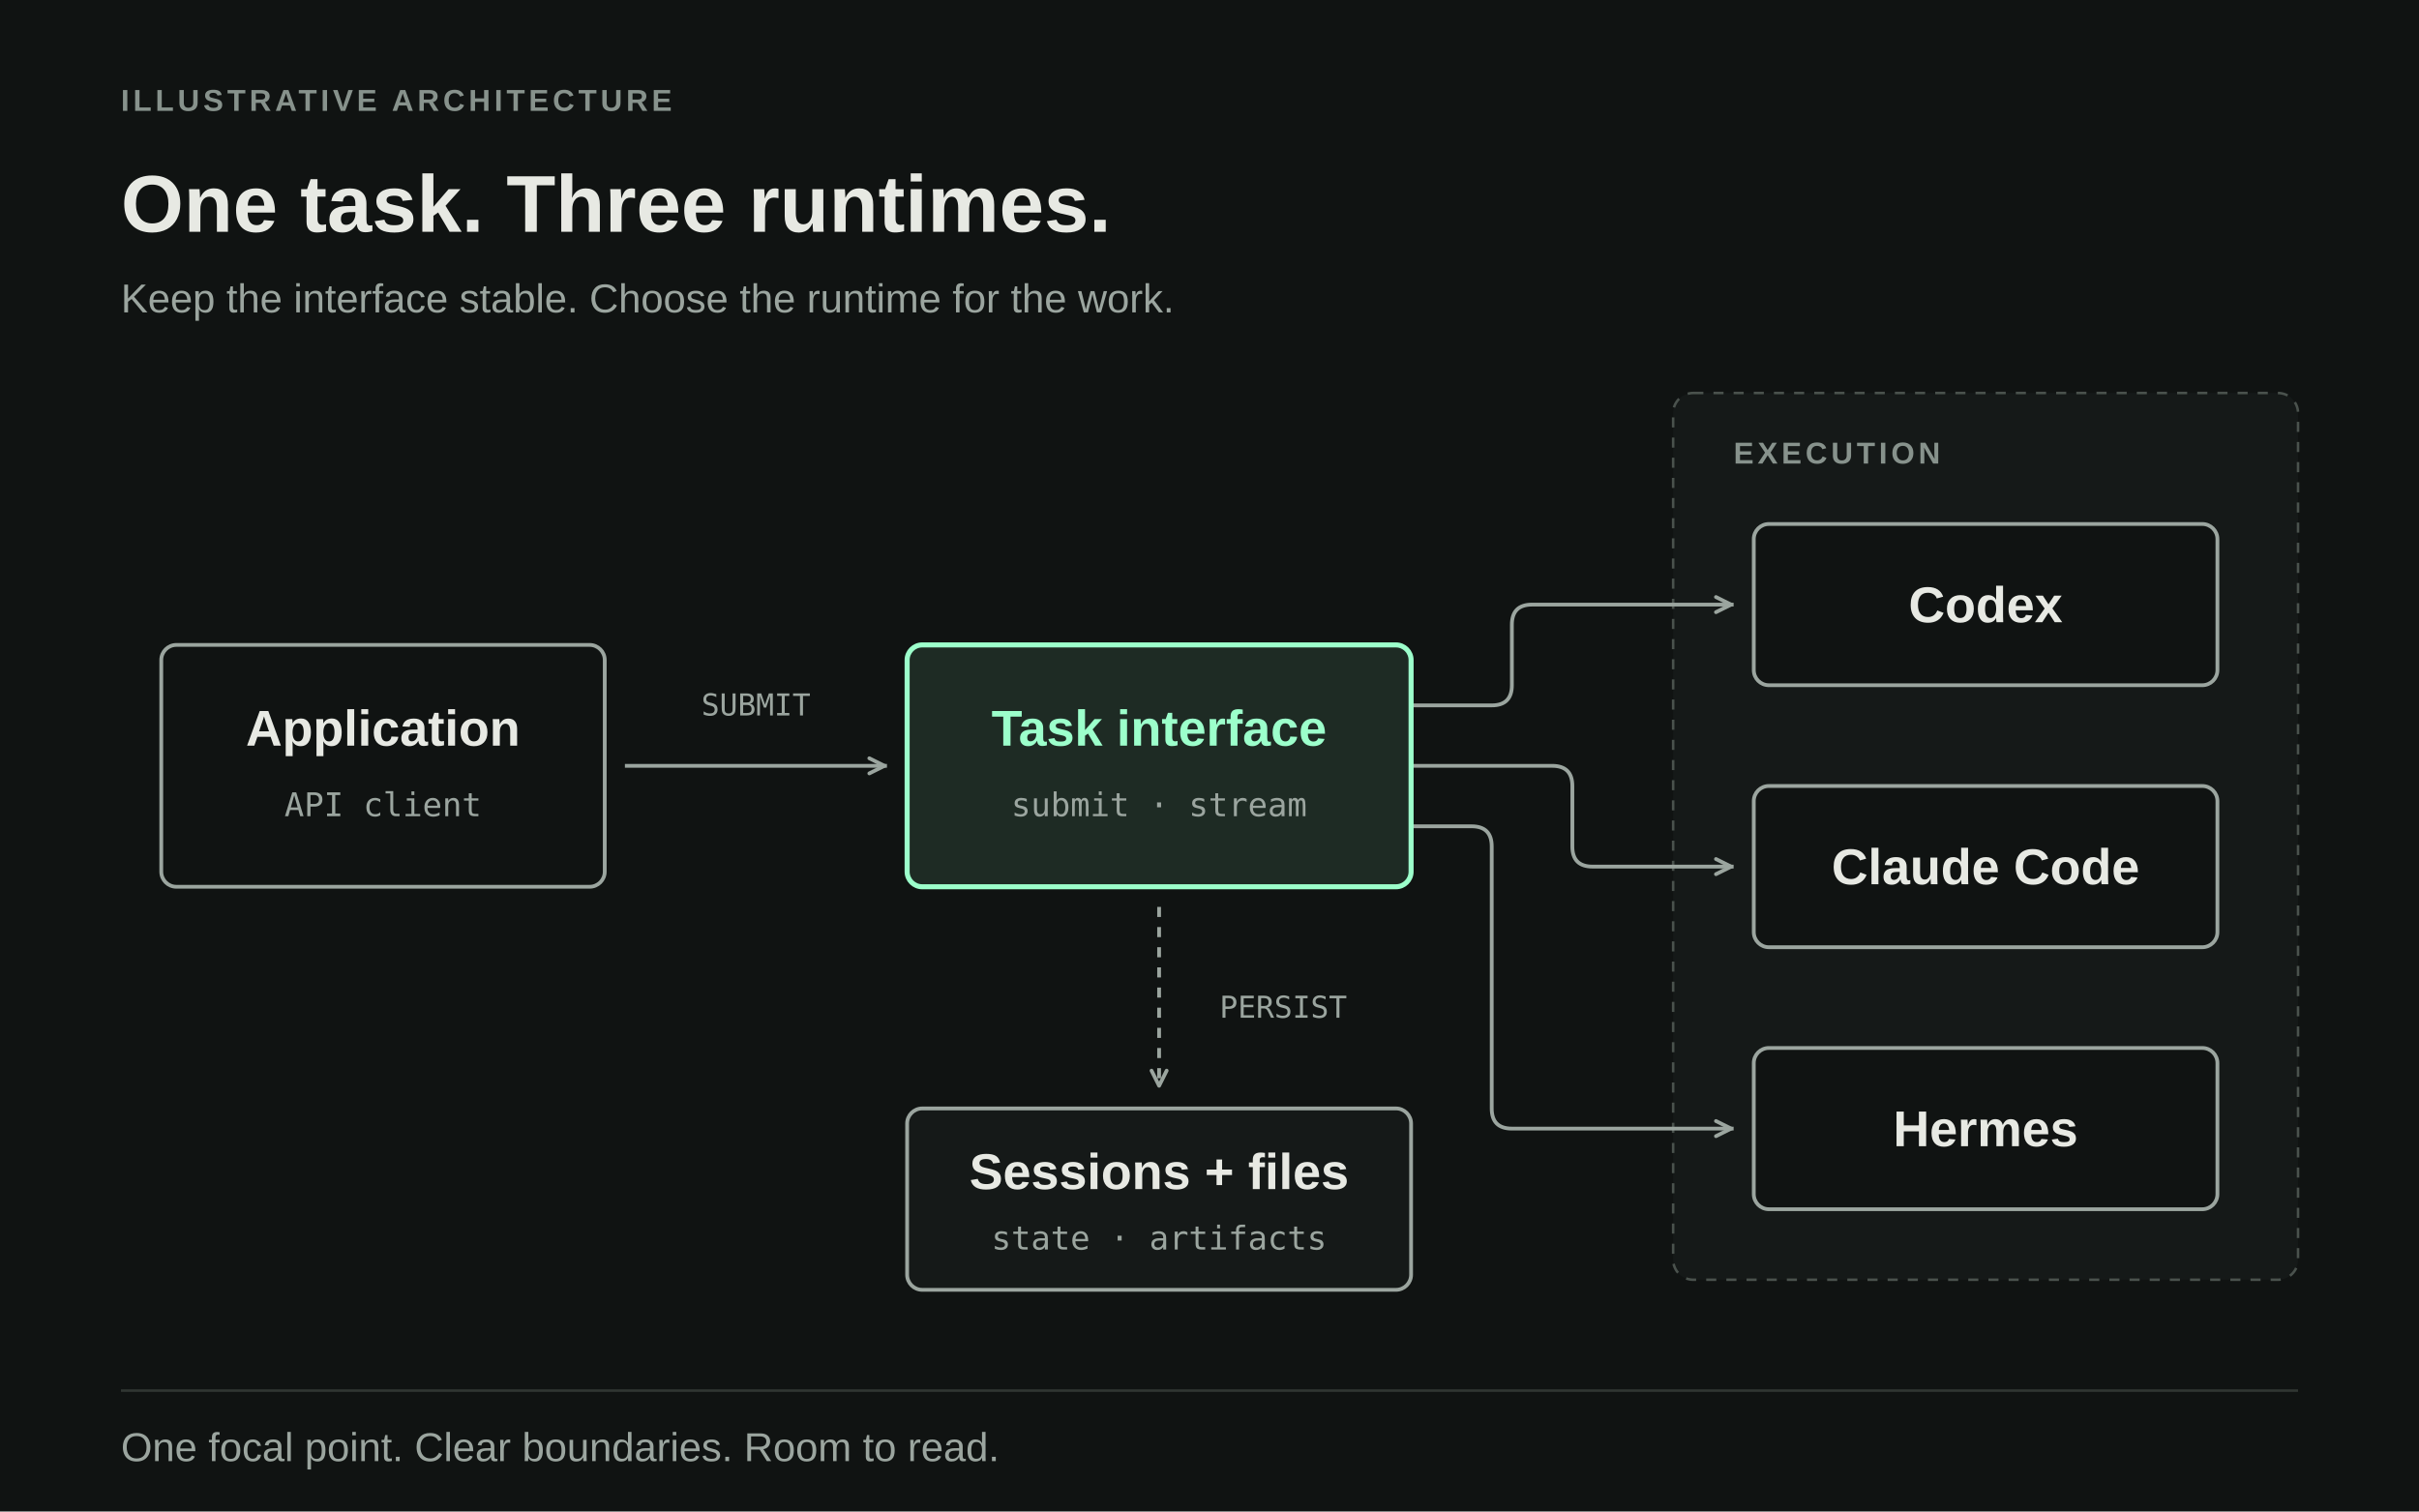
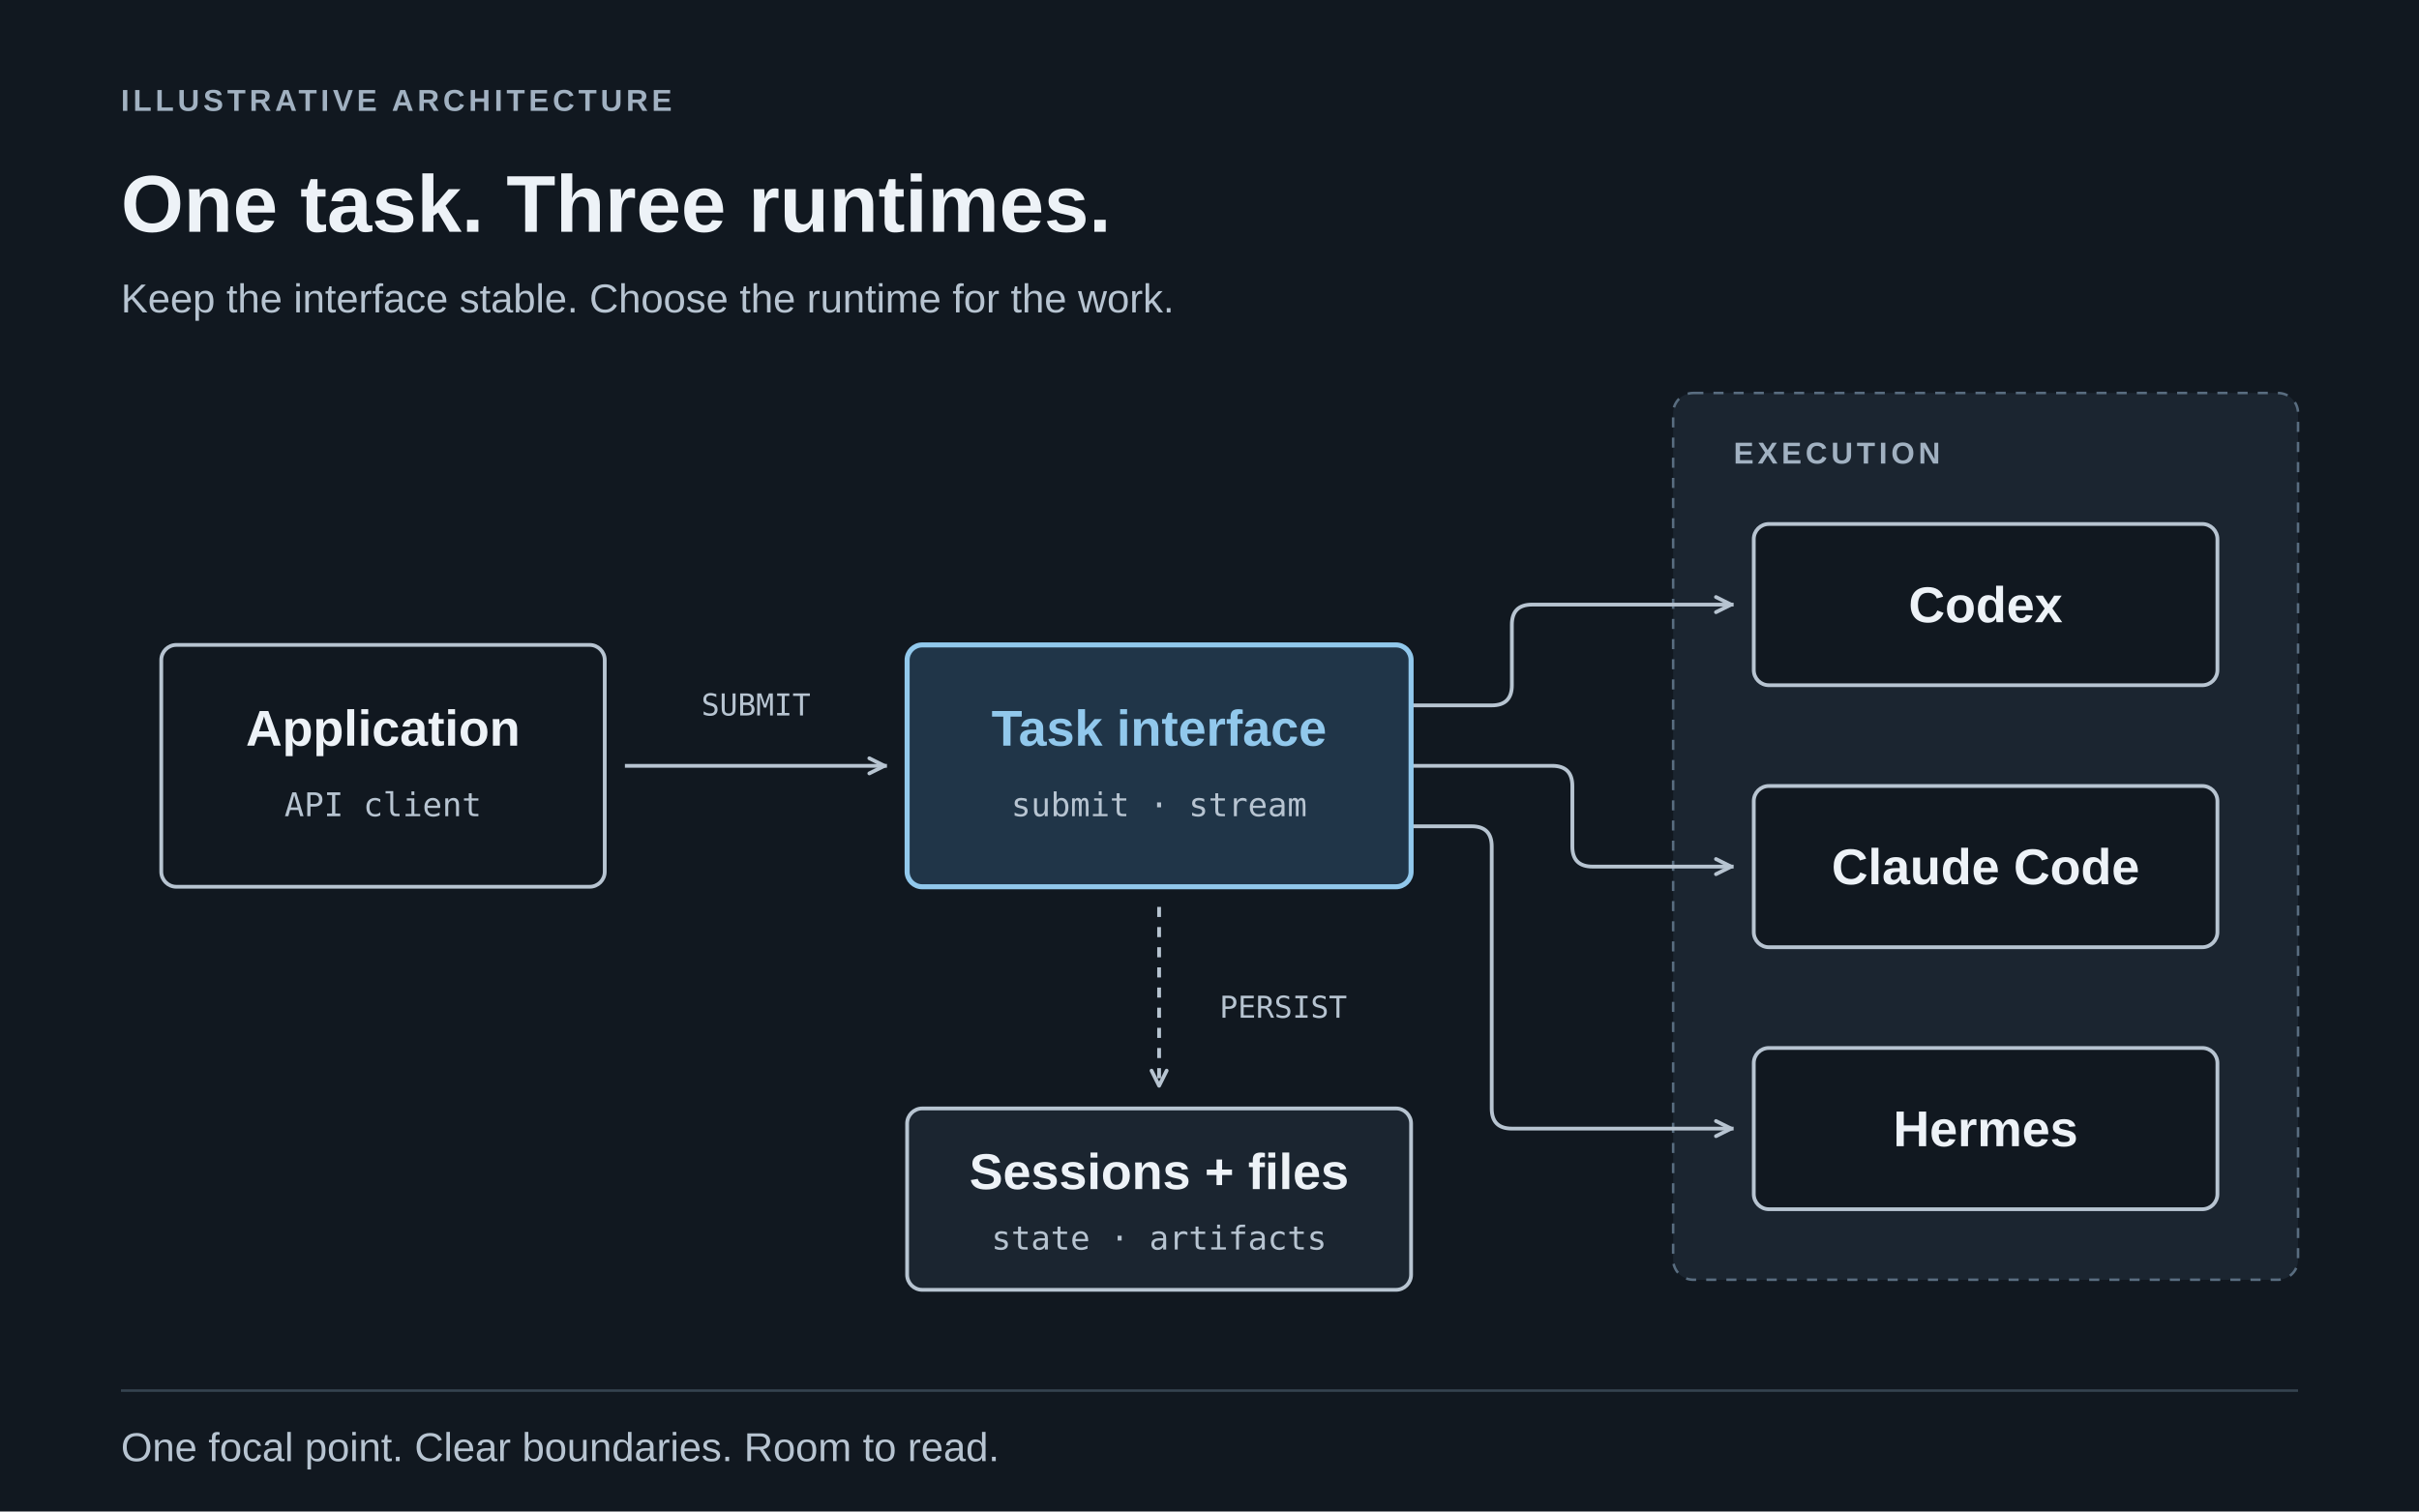
<svg xmlns="http://www.w3.org/2000/svg" width="960" height="600" viewBox="0 0 960 600" role="img" aria-labelledby="title desc">
  <style>
-   text { fill:#e7e9e3; font-family:Arial, Helvetica, sans-serif; }
+   text { fill:#edf2f7; font-family:Arial, Helvetica, sans-serif; }
  .headline { font-family:Arial, Helvetica, sans-serif; font-size:32px; font-weight:600; }
-   .callout { font-family:Arial, Helvetica, sans-serif; font-size:16px; font-weight:400; fill:#9ba59f; }
+   .callout { font-family:Arial, Helvetica, sans-serif; font-size:16px; font-weight:400; fill:#b7c4d1; }
  .name { font-size:20px; font-weight:600; }
-   .detail { font-family:ui-monospace, monospace; font-size:13px; font-weight:400; fill:#9ba59f; }
-   .eyebrow { font-family:Arial, Helvetica, sans-serif; font-size:12px; font-weight:600; letter-spacing:1.5px; fill:#87928c; }
-   .edge-label { font-family:ui-monospace, monospace; font-size:12px; font-weight:400; fill:#9ba59f; }
-   .edge { fill:none; stroke:#9ba59f; stroke-width:1.5; marker-end:url(#arrow); }
-   .node { fill:#101312; stroke:#9ba59f; stroke-width:1.5; }
+   .detail { font-family:ui-monospace, monospace; font-size:13px; font-weight:400; fill:#b7c4d1; }
+   .eyebrow { font-family:Arial, Helvetica, sans-serif; font-size:12px; font-weight:600; letter-spacing:1.5px; fill:#a1b1c1; }
+   .edge-label { font-family:ui-monospace, monospace; font-size:12px; font-weight:400; fill:#b7c4d1; }
+   .edge { fill:none; stroke:#b7c4d1; stroke-width:1.5; marker-end:url(#arrow); }
+   .node { fill:#111820; stroke:#b7c4d1; stroke-width:1.5; }
</style>
  <defs>
    <marker id="arrow" viewBox="0 0 8 8" markerWidth="8" markerHeight="8" refX="8" refY="4" orient="auto" markerUnits="userSpaceOnUse">
-       <path d="M1,1 L7,4 L1,7" fill="none" stroke="#9ba59f" stroke-width="1.5" stroke-linecap="round" stroke-linejoin="round" />
+       <path d="M1,1 L7,4 L1,7" fill="none" stroke="#b7c4d1" stroke-width="1.5" stroke-linecap="round" stroke-linejoin="round" />
    </marker>
  </defs>
-   <rect width="960" height="600" fill="#101312" />
+   <rect width="960" height="600" fill="#111820" />
  <text class="eyebrow" x="48" y="44">ILLUSTRATIVE ARCHITECTURE</text>
  <text class="headline" x="48" y="92">One task. Three runtimes.</text>
  <text class="callout" x="48" y="124">Keep the interface stable. Choose the runtime for the work.</text>
-   <rect x="664" y="156" width="248" height="352" rx="8.0" fill="#151918" stroke="#4a524d" stroke-width="1.0" stroke-dasharray="4 4" />
+   <rect x="664" y="156" width="248" height="352" rx="8.0" fill="#1b2530" stroke="#596d80" stroke-width="1.0" stroke-dasharray="4 4" />
  <text class="eyebrow" x="688" y="184">EXECUTION</text>
  <path class="edge" d="M248,304 H352" />
-   <rect x="268" y="268" width="64" height="20" fill="#101312" />
+   <rect x="268" y="268" width="64" height="20" fill="#111820" />
  <text class="edge-label" x="300" y="284" text-anchor="middle">SUBMIT</text>
  <path class="edge" d="M560,280 H592 Q600,280 600,272 V248 Q600,240 608,240 H688" />
  <path class="edge" d="M560,304 H616 Q624,304 624,312 V336 Q624,344 632,344 H688" />
  <path class="edge" d="M560,328 H584 Q592,328 592,336 V440 Q592,448 600,448 H688" />
  <path class="edge" d="M460,360 V432" stroke-dasharray="4 4" />
-   <rect x="476" y="388" width="72" height="20" fill="#101312" />
+   <rect x="476" y="388" width="72" height="20" fill="#111820" />
  <text class="edge-label" x="484" y="404">PERSIST</text>
  <rect class="node" x="64" y="256" width="176" height="96" rx="6.0" />
  <text class="name" x="152" y="296" text-anchor="middle">Application</text>
  <text class="detail" x="152" y="324" text-anchor="middle">API client</text>
-   <rect x="360" y="256" width="200" height="96" rx="6.0" fill="#1e2b24" stroke="#9cffcb" stroke-width="2.0" />
-   <text class="name" x="460" y="296" text-anchor="middle" style="fill:#9cffcb">Task interface</text>
+   <rect x="360" y="256" width="200" height="96" rx="6.0" fill="#203548" stroke="#91c8ec" stroke-width="2.0" />
+   <text class="name" x="460" y="296" text-anchor="middle" style="fill:#91c8ec">Task interface</text>
  <text class="detail" x="460" y="324" text-anchor="middle">submit · stream</text>
  <rect class="node" x="696" y="208" width="184" height="64" rx="6.0" />
  <text class="name" x="788" y="247" text-anchor="middle">Codex</text>
  <rect class="node" x="696" y="312" width="184" height="64" rx="6.0" />
  <text class="name" x="788" y="351" text-anchor="middle">Claude Code</text>
  <rect class="node" x="696" y="416" width="184" height="64" rx="6.0" />
  <text class="name" x="788" y="455" text-anchor="middle">Hermes</text>
-   <rect x="360" y="440" width="200" height="72" rx="6.0" fill="#151918" stroke="#9ba59f" stroke-width="1.5" />
+   <rect x="360" y="440" width="200" height="72" rx="6.0" fill="#1b2530" stroke="#b7c4d1" stroke-width="1.5" />
  <text class="name" x="460" y="472" text-anchor="middle">Sessions + files</text>
  <text class="detail" x="460" y="496" text-anchor="middle">state · artifacts</text>
-   <path d="M48,552 H912" stroke="#303632" stroke-width="1" />
+   <path d="M48,552 H912" stroke="#354350" stroke-width="1" />
  <text class="callout" x="48" y="580">One focal point. Clear boundaries. Room to read.</text>
</svg>
